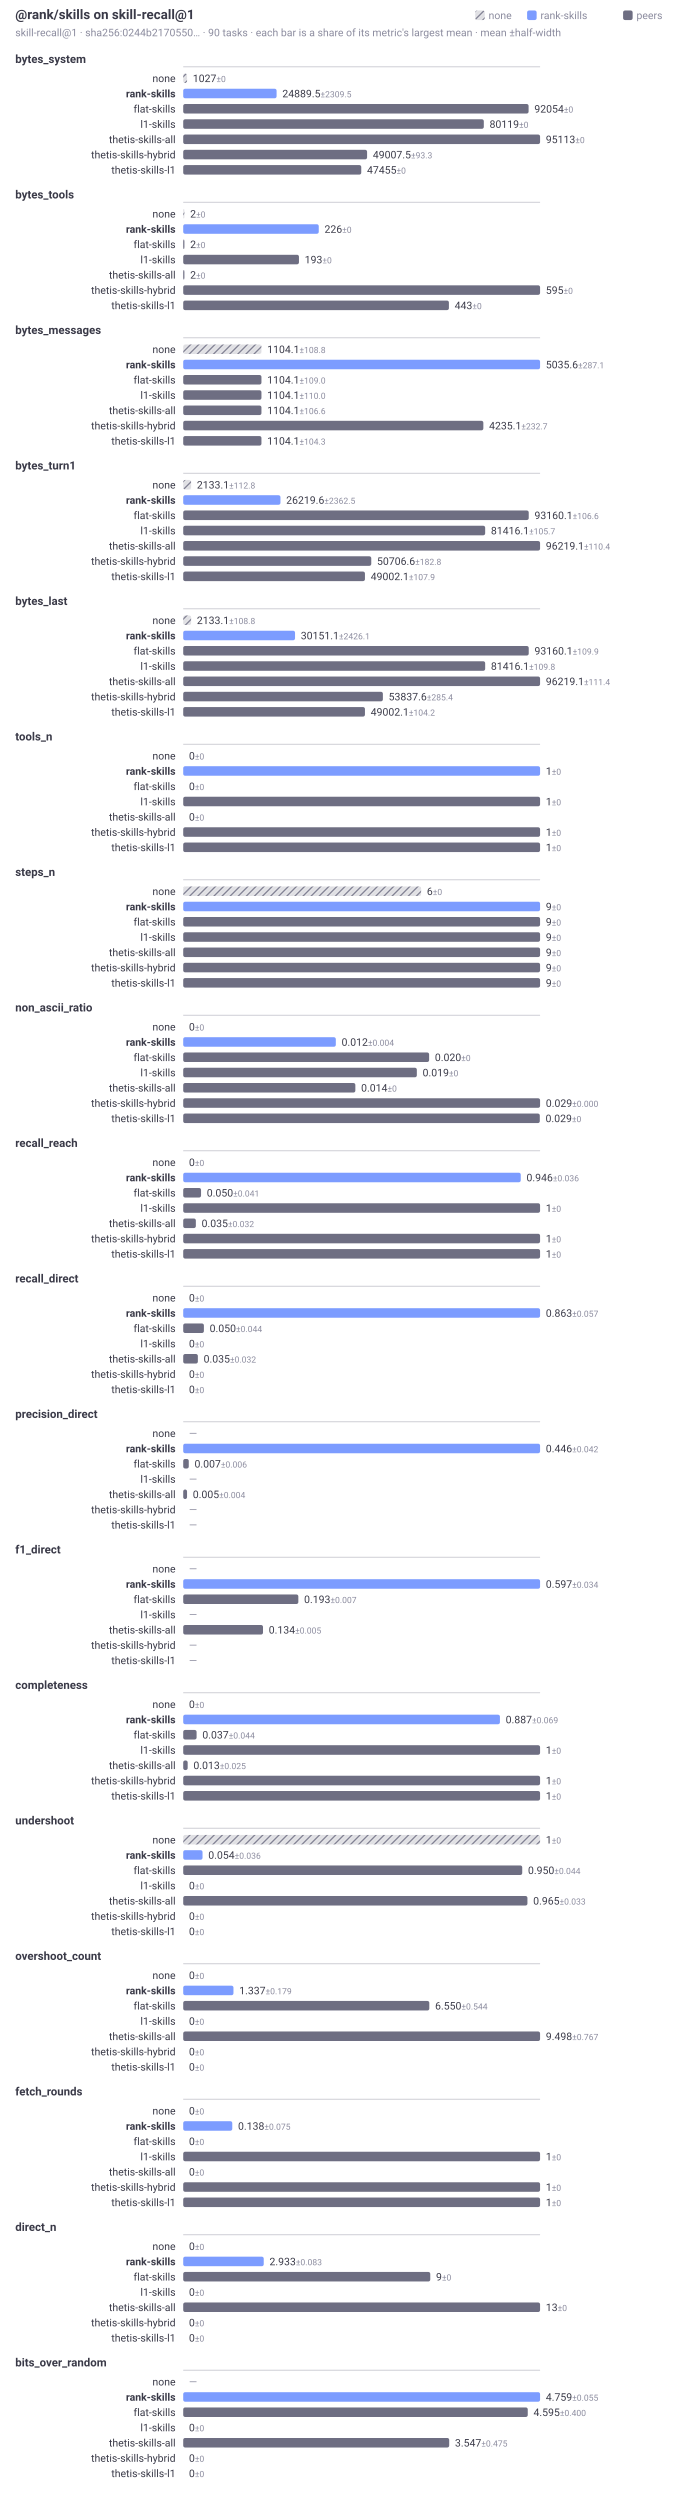
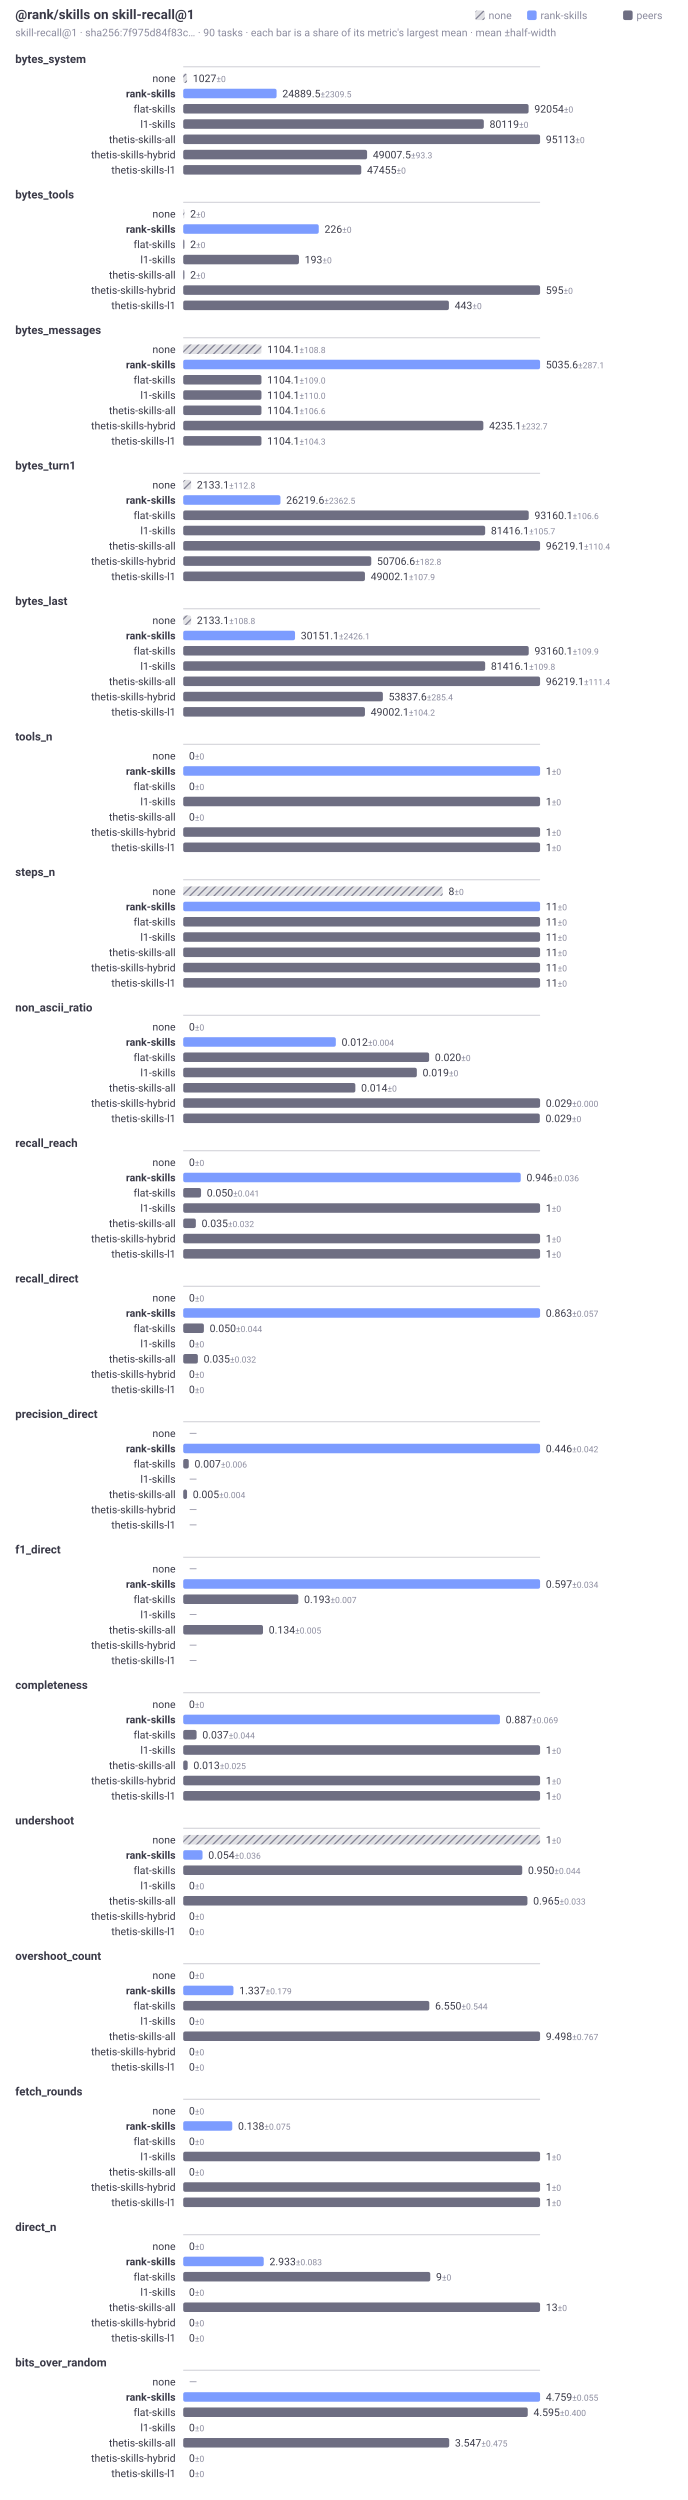
<svg xmlns="http://www.w3.org/2000/svg" width="720" height="2620" viewBox="0 0 720 2620" role="img" aria-labelledby="t d" font-family="system-ui, -apple-system, Segoe UI, Roboto, sans-serif">
  <style>.t{fill:#3a3a48}.f{fill:#8b8b9e}@media (prefers-color-scheme:dark){.t{fill:#d2d2dc}.f{fill:#9a9aae}}</style>
  <defs>
    <pattern id="hatch" width="6" height="6" patternUnits="userSpaceOnUse" patternTransform="rotate(45)">
      <rect width="6" height="6" fill="#6e6e82" fill-opacity="0.22" />
      <line x1="0" y1="0" x2="0" y2="6" stroke="#6e6e82" stroke-width="2" />
    </pattern>
  </defs>
  <text class="t" x="16" y="20" font-size="14" font-weight="600">@rank/skills on skill-recall@1</text>
-   <text class="f" x="16" y="38" font-size="11">skill-recall@1 · sha256:0244b2170550… · 90 tasks · each bar is a share of its metric's largest mean · mean ±half-width</text>
+   <text class="f" x="16" y="38" font-size="11">skill-recall@1 · sha256:7f975d84f83c… · 90 tasks · each bar is a share of its metric's largest mean · mean ±half-width</text>
  <rect x="653" y="11" width="10" height="10" rx="2" fill="#6e6e82" />
  <text class="f" x="667" y="20" font-size="11">peers</text>
  <rect x="552.4" y="11" width="10" height="10" rx="2" fill="#7c9cff" />
  <text class="f" x="566.4" y="20" font-size="11">rank-skills</text>
  <rect x="498" y="11" width="10" height="10" rx="2" fill="url(#hatch)" />
  <text class="f" x="512" y="20" font-size="11">none</text>
  <text class="t" x="16" y="66" font-size="12" font-weight="600">bytes_system</text>
  <line x1="192" y1="70" x2="566" y2="70" stroke="#6e6e82" stroke-opacity="0.35" stroke-width="1" />
  <text class="t" x="184" y="86" font-size="11" text-anchor="end">none</text>
  <rect x="192" y="77" width="4.04" height="10" rx="2" fill="url(#hatch)" />
  <text class="t" x="202.04" y="86" font-size="11">1027<tspan class="f" font-size="9"> ±0</tspan>
  </text>
  <text class="t" x="184" y="102" font-size="11" text-anchor="end" font-weight="600">rank-skills</text>
  <rect x="192" y="93" width="97.87" height="10" rx="2" fill="#7c9cff" />
  <text class="t" x="295.87" y="102" font-size="11">24889.5<tspan class="f" font-size="9"> ±2309.5</tspan>
  </text>
  <text class="t" x="184" y="118" font-size="11" text-anchor="end">flat-skills</text>
  <rect x="192" y="109" width="361.97" height="10" rx="2" fill="#6e6e82" />
  <text class="t" x="559.97" y="118" font-size="11">92054<tspan class="f" font-size="9"> ±0</tspan>
  </text>
  <text class="t" x="184" y="134" font-size="11" text-anchor="end">l1-skills</text>
  <rect x="192" y="125" width="315.04" height="10" rx="2" fill="#6e6e82" />
  <text class="t" x="513.04" y="134" font-size="11">80119<tspan class="f" font-size="9"> ±0</tspan>
  </text>
  <text class="t" x="184" y="150" font-size="11" text-anchor="end">thetis-skills-all</text>
  <rect x="192" y="141" width="374" height="10" rx="2" fill="#6e6e82" />
  <text class="t" x="572" y="150" font-size="11">95113<tspan class="f" font-size="9"> ±0</tspan>
  </text>
  <text class="t" x="184" y="166" font-size="11" text-anchor="end">thetis-skills-hybrid</text>
  <rect x="192" y="157" width="192.71" height="10" rx="2" fill="#6e6e82" />
  <text class="t" x="390.71" y="166" font-size="11">49007.5<tspan class="f" font-size="9"> ±93.3</tspan>
  </text>
  <text class="t" x="184" y="182" font-size="11" text-anchor="end">thetis-skills-l1</text>
  <rect x="192" y="173" width="186.6" height="10" rx="2" fill="#6e6e82" />
  <text class="t" x="384.6" y="182" font-size="11">47455<tspan class="f" font-size="9"> ±0</tspan>
  </text>
  <text class="t" x="16" y="208" font-size="12" font-weight="600">bytes_tools</text>
  <line x1="192" y1="212" x2="566" y2="212" stroke="#6e6e82" stroke-opacity="0.35" stroke-width="1" />
  <text class="t" x="184" y="228" font-size="11" text-anchor="end">none</text>
  <rect x="192" y="219" width="1.26" height="10" rx="2" fill="url(#hatch)" />
  <text class="t" x="199.26" y="228" font-size="11">2<tspan class="f" font-size="9"> ±0</tspan>
  </text>
  <text class="t" x="184" y="244" font-size="11" text-anchor="end" font-weight="600">rank-skills</text>
  <rect x="192" y="235" width="142.06" height="10" rx="2" fill="#7c9cff" />
  <text class="t" x="340.06" y="244" font-size="11">226<tspan class="f" font-size="9"> ±0</tspan>
  </text>
  <text class="t" x="184" y="260" font-size="11" text-anchor="end">flat-skills</text>
  <rect x="192" y="251" width="1.26" height="10" rx="2" fill="#6e6e82" />
  <text class="t" x="199.26" y="260" font-size="11">2<tspan class="f" font-size="9"> ±0</tspan>
  </text>
  <text class="t" x="184" y="276" font-size="11" text-anchor="end">l1-skills</text>
  <rect x="192" y="267" width="121.31" height="10" rx="2" fill="#6e6e82" />
  <text class="t" x="319.31" y="276" font-size="11">193<tspan class="f" font-size="9"> ±0</tspan>
  </text>
  <text class="t" x="184" y="292" font-size="11" text-anchor="end">thetis-skills-all</text>
  <rect x="192" y="283" width="1.26" height="10" rx="2" fill="#6e6e82" />
  <text class="t" x="199.26" y="292" font-size="11">2<tspan class="f" font-size="9"> ±0</tspan>
  </text>
  <text class="t" x="184" y="308" font-size="11" text-anchor="end">thetis-skills-hybrid</text>
  <rect x="192" y="299" width="374" height="10" rx="2" fill="#6e6e82" />
  <text class="t" x="572" y="308" font-size="11">595<tspan class="f" font-size="9"> ±0</tspan>
  </text>
  <text class="t" x="184" y="324" font-size="11" text-anchor="end">thetis-skills-l1</text>
  <rect x="192" y="315" width="278.46" height="10" rx="2" fill="#6e6e82" />
  <text class="t" x="476.46" y="324" font-size="11">443<tspan class="f" font-size="9"> ±0</tspan>
  </text>
  <text class="t" x="16" y="350" font-size="12" font-weight="600">bytes_messages</text>
  <line x1="192" y1="354" x2="566" y2="354" stroke="#6e6e82" stroke-opacity="0.35" stroke-width="1" />
  <text class="t" x="184" y="370" font-size="11" text-anchor="end">none</text>
  <rect x="192" y="361" width="82" height="10" rx="2" fill="url(#hatch)" />
  <text class="t" x="280" y="370" font-size="11">1104.1<tspan class="f" font-size="9"> ±108.8</tspan>
  </text>
  <text class="t" x="184" y="386" font-size="11" text-anchor="end" font-weight="600">rank-skills</text>
  <rect x="192" y="377" width="374" height="10" rx="2" fill="#7c9cff" />
  <text class="t" x="572" y="386" font-size="11">5035.6<tspan class="f" font-size="9"> ±287.1</tspan>
  </text>
  <text class="t" x="184" y="402" font-size="11" text-anchor="end">flat-skills</text>
  <rect x="192" y="393" width="82" height="10" rx="2" fill="#6e6e82" />
  <text class="t" x="280" y="402" font-size="11">1104.1<tspan class="f" font-size="9"> ±109.0</tspan>
  </text>
  <text class="t" x="184" y="418" font-size="11" text-anchor="end">l1-skills</text>
  <rect x="192" y="409" width="82" height="10" rx="2" fill="#6e6e82" />
  <text class="t" x="280" y="418" font-size="11">1104.1<tspan class="f" font-size="9"> ±110.0</tspan>
  </text>
  <text class="t" x="184" y="434" font-size="11" text-anchor="end">thetis-skills-all</text>
  <rect x="192" y="425" width="82" height="10" rx="2" fill="#6e6e82" />
  <text class="t" x="280" y="434" font-size="11">1104.1<tspan class="f" font-size="9"> ±106.6</tspan>
  </text>
  <text class="t" x="184" y="450" font-size="11" text-anchor="end">thetis-skills-hybrid</text>
  <rect x="192" y="441" width="314.55" height="10" rx="2" fill="#6e6e82" />
  <text class="t" x="512.55" y="450" font-size="11">4235.1<tspan class="f" font-size="9"> ±232.7</tspan>
  </text>
  <text class="t" x="184" y="466" font-size="11" text-anchor="end">thetis-skills-l1</text>
  <rect x="192" y="457" width="82" height="10" rx="2" fill="#6e6e82" />
  <text class="t" x="280" y="466" font-size="11">1104.1<tspan class="f" font-size="9"> ±104.3</tspan>
  </text>
  <text class="t" x="16" y="492" font-size="12" font-weight="600">bytes_turn1</text>
  <line x1="192" y1="496" x2="566" y2="496" stroke="#6e6e82" stroke-opacity="0.35" stroke-width="1" />
  <text class="t" x="184" y="512" font-size="11" text-anchor="end">none</text>
  <rect x="192" y="503" width="8.29" height="10" rx="2" fill="url(#hatch)" />
  <text class="t" x="206.29" y="512" font-size="11">2133.1<tspan class="f" font-size="9"> ±112.8</tspan>
  </text>
  <text class="t" x="184" y="528" font-size="11" text-anchor="end" font-weight="600">rank-skills</text>
  <rect x="192" y="519" width="101.91" height="10" rx="2" fill="#7c9cff" />
  <text class="t" x="299.91" y="528" font-size="11">26219.6<tspan class="f" font-size="9"> ±2362.5</tspan>
  </text>
  <text class="t" x="184" y="544" font-size="11" text-anchor="end">flat-skills</text>
  <rect x="192" y="535" width="362.11" height="10" rx="2" fill="#6e6e82" />
  <text class="t" x="560.11" y="544" font-size="11">93160.1<tspan class="f" font-size="9"> ±106.6</tspan>
  </text>
  <text class="t" x="184" y="560" font-size="11" text-anchor="end">l1-skills</text>
  <rect x="192" y="551" width="316.46" height="10" rx="2" fill="#6e6e82" />
  <text class="t" x="514.46" y="560" font-size="11">81416.1<tspan class="f" font-size="9"> ±105.7</tspan>
  </text>
  <text class="t" x="184" y="576" font-size="11" text-anchor="end">thetis-skills-all</text>
  <rect x="192" y="567" width="374" height="10" rx="2" fill="#6e6e82" />
  <text class="t" x="572" y="576" font-size="11">96219.1<tspan class="f" font-size="9"> ±110.4</tspan>
  </text>
  <text class="t" x="184" y="592" font-size="11" text-anchor="end">thetis-skills-hybrid</text>
  <rect x="192" y="583" width="197.09" height="10" rx="2" fill="#6e6e82" />
  <text class="t" x="395.09" y="592" font-size="11">50706.6<tspan class="f" font-size="9"> ±182.8</tspan>
  </text>
  <text class="t" x="184" y="608" font-size="11" text-anchor="end">thetis-skills-l1</text>
  <rect x="192" y="599" width="190.47" height="10" rx="2" fill="#6e6e82" />
  <text class="t" x="388.47" y="608" font-size="11">49002.1<tspan class="f" font-size="9"> ±107.9</tspan>
  </text>
  <text class="t" x="16" y="634" font-size="12" font-weight="600">bytes_last</text>
  <line x1="192" y1="638" x2="566" y2="638" stroke="#6e6e82" stroke-opacity="0.35" stroke-width="1" />
  <text class="t" x="184" y="654" font-size="11" text-anchor="end">none</text>
  <rect x="192" y="645" width="8.29" height="10" rx="2" fill="url(#hatch)" />
  <text class="t" x="206.29" y="654" font-size="11">2133.1<tspan class="f" font-size="9"> ±108.8</tspan>
  </text>
  <text class="t" x="184" y="670" font-size="11" text-anchor="end" font-weight="600">rank-skills</text>
  <rect x="192" y="661" width="117.2" height="10" rx="2" fill="#7c9cff" />
  <text class="t" x="315.2" y="670" font-size="11">30151.1<tspan class="f" font-size="9"> ±2426.1</tspan>
  </text>
  <text class="t" x="184" y="686" font-size="11" text-anchor="end">flat-skills</text>
  <rect x="192" y="677" width="362.11" height="10" rx="2" fill="#6e6e82" />
  <text class="t" x="560.11" y="686" font-size="11">93160.1<tspan class="f" font-size="9"> ±109.9</tspan>
  </text>
  <text class="t" x="184" y="702" font-size="11" text-anchor="end">l1-skills</text>
  <rect x="192" y="693" width="316.46" height="10" rx="2" fill="#6e6e82" />
  <text class="t" x="514.46" y="702" font-size="11">81416.1<tspan class="f" font-size="9"> ±109.8</tspan>
  </text>
  <text class="t" x="184" y="718" font-size="11" text-anchor="end">thetis-skills-all</text>
  <rect x="192" y="709" width="374" height="10" rx="2" fill="#6e6e82" />
  <text class="t" x="572" y="718" font-size="11">96219.1<tspan class="f" font-size="9"> ±111.4</tspan>
  </text>
  <text class="t" x="184" y="734" font-size="11" text-anchor="end">thetis-skills-hybrid</text>
  <rect x="192" y="725" width="209.26" height="10" rx="2" fill="#6e6e82" />
  <text class="t" x="407.26" y="734" font-size="11">53837.6<tspan class="f" font-size="9"> ±285.4</tspan>
  </text>
  <text class="t" x="184" y="750" font-size="11" text-anchor="end">thetis-skills-l1</text>
  <rect x="192" y="741" width="190.47" height="10" rx="2" fill="#6e6e82" />
  <text class="t" x="388.47" y="750" font-size="11">49002.1<tspan class="f" font-size="9"> ±104.2</tspan>
  </text>
  <text class="t" x="16" y="776" font-size="12" font-weight="600">tools_n</text>
  <line x1="192" y1="780" x2="566" y2="780" stroke="#6e6e82" stroke-opacity="0.35" stroke-width="1" />
  <text class="t" x="184" y="796" font-size="11" text-anchor="end">none</text>
  <rect x="192" y="787" width="0" height="10" rx="2" fill="url(#hatch)" />
  <text class="t" x="198" y="796" font-size="11">0<tspan class="f" font-size="9"> ±0</tspan>
  </text>
  <text class="t" x="184" y="812" font-size="11" text-anchor="end" font-weight="600">rank-skills</text>
  <rect x="192" y="803" width="374" height="10" rx="2" fill="#7c9cff" />
  <text class="t" x="572" y="812" font-size="11">1<tspan class="f" font-size="9"> ±0</tspan>
  </text>
  <text class="t" x="184" y="828" font-size="11" text-anchor="end">flat-skills</text>
  <rect x="192" y="819" width="0" height="10" rx="2" fill="#6e6e82" />
  <text class="t" x="198" y="828" font-size="11">0<tspan class="f" font-size="9"> ±0</tspan>
  </text>
  <text class="t" x="184" y="844" font-size="11" text-anchor="end">l1-skills</text>
  <rect x="192" y="835" width="374" height="10" rx="2" fill="#6e6e82" />
  <text class="t" x="572" y="844" font-size="11">1<tspan class="f" font-size="9"> ±0</tspan>
  </text>
  <text class="t" x="184" y="860" font-size="11" text-anchor="end">thetis-skills-all</text>
  <rect x="192" y="851" width="0" height="10" rx="2" fill="#6e6e82" />
  <text class="t" x="198" y="860" font-size="11">0<tspan class="f" font-size="9"> ±0</tspan>
  </text>
  <text class="t" x="184" y="876" font-size="11" text-anchor="end">thetis-skills-hybrid</text>
  <rect x="192" y="867" width="374" height="10" rx="2" fill="#6e6e82" />
  <text class="t" x="572" y="876" font-size="11">1<tspan class="f" font-size="9"> ±0</tspan>
  </text>
  <text class="t" x="184" y="892" font-size="11" text-anchor="end">thetis-skills-l1</text>
  <rect x="192" y="883" width="374" height="10" rx="2" fill="#6e6e82" />
  <text class="t" x="572" y="892" font-size="11">1<tspan class="f" font-size="9"> ±0</tspan>
  </text>
  <text class="t" x="16" y="918" font-size="12" font-weight="600">steps_n</text>
  <line x1="192" y1="922" x2="566" y2="922" stroke="#6e6e82" stroke-opacity="0.35" stroke-width="1" />
  <text class="t" x="184" y="938" font-size="11" text-anchor="end">none</text>
-   <rect x="192" y="929" width="249.33" height="10" rx="2" fill="url(#hatch)" />
-   <text class="t" x="447.33" y="938" font-size="11">6<tspan class="f" font-size="9"> ±0</tspan>
+   <rect x="192" y="929" width="272" height="10" rx="2" fill="url(#hatch)" />
+   <text class="t" x="470" y="938" font-size="11">8<tspan class="f" font-size="9"> ±0</tspan>
  </text>
  <text class="t" x="184" y="954" font-size="11" text-anchor="end" font-weight="600">rank-skills</text>
  <rect x="192" y="945" width="374" height="10" rx="2" fill="#7c9cff" />
-   <text class="t" x="572" y="954" font-size="11">9<tspan class="f" font-size="9"> ±0</tspan>
+   <text class="t" x="572" y="954" font-size="11">11<tspan class="f" font-size="9"> ±0</tspan>
  </text>
  <text class="t" x="184" y="970" font-size="11" text-anchor="end">flat-skills</text>
  <rect x="192" y="961" width="374" height="10" rx="2" fill="#6e6e82" />
-   <text class="t" x="572" y="970" font-size="11">9<tspan class="f" font-size="9"> ±0</tspan>
+   <text class="t" x="572" y="970" font-size="11">11<tspan class="f" font-size="9"> ±0</tspan>
  </text>
  <text class="t" x="184" y="986" font-size="11" text-anchor="end">l1-skills</text>
  <rect x="192" y="977" width="374" height="10" rx="2" fill="#6e6e82" />
-   <text class="t" x="572" y="986" font-size="11">9<tspan class="f" font-size="9"> ±0</tspan>
+   <text class="t" x="572" y="986" font-size="11">11<tspan class="f" font-size="9"> ±0</tspan>
  </text>
  <text class="t" x="184" y="1002" font-size="11" text-anchor="end">thetis-skills-all</text>
  <rect x="192" y="993" width="374" height="10" rx="2" fill="#6e6e82" />
-   <text class="t" x="572" y="1002" font-size="11">9<tspan class="f" font-size="9"> ±0</tspan>
+   <text class="t" x="572" y="1002" font-size="11">11<tspan class="f" font-size="9"> ±0</tspan>
  </text>
  <text class="t" x="184" y="1018" font-size="11" text-anchor="end">thetis-skills-hybrid</text>
  <rect x="192" y="1009" width="374" height="10" rx="2" fill="#6e6e82" />
-   <text class="t" x="572" y="1018" font-size="11">9<tspan class="f" font-size="9"> ±0</tspan>
+   <text class="t" x="572" y="1018" font-size="11">11<tspan class="f" font-size="9"> ±0</tspan>
  </text>
  <text class="t" x="184" y="1034" font-size="11" text-anchor="end">thetis-skills-l1</text>
  <rect x="192" y="1025" width="374" height="10" rx="2" fill="#6e6e82" />
-   <text class="t" x="572" y="1034" font-size="11">9<tspan class="f" font-size="9"> ±0</tspan>
+   <text class="t" x="572" y="1034" font-size="11">11<tspan class="f" font-size="9"> ±0</tspan>
  </text>
  <text class="t" x="16" y="1060" font-size="12" font-weight="600">non_ascii_ratio</text>
  <line x1="192" y1="1064" x2="566" y2="1064" stroke="#6e6e82" stroke-opacity="0.35" stroke-width="1" />
  <text class="t" x="184" y="1080" font-size="11" text-anchor="end">none</text>
  <rect x="192" y="1071" width="0" height="10" rx="2" fill="url(#hatch)" />
  <text class="t" x="198" y="1080" font-size="11">0<tspan class="f" font-size="9"> ±0</tspan>
  </text>
  <text class="t" x="184" y="1096" font-size="11" text-anchor="end" font-weight="600">rank-skills</text>
  <rect x="192" y="1087" width="159.94" height="10" rx="2" fill="#7c9cff" />
  <text class="t" x="357.94" y="1096" font-size="11">0.012<tspan class="f" font-size="9"> ±0.004</tspan>
  </text>
  <text class="t" x="184" y="1112" font-size="11" text-anchor="end">flat-skills</text>
  <rect x="192" y="1103" width="257.73" height="10" rx="2" fill="#6e6e82" />
  <text class="t" x="455.73" y="1112" font-size="11">0.020<tspan class="f" font-size="9"> ±0</tspan>
  </text>
  <text class="t" x="184" y="1128" font-size="11" text-anchor="end">l1-skills</text>
  <rect x="192" y="1119" width="244.85" height="10" rx="2" fill="#6e6e82" />
  <text class="t" x="442.85" y="1128" font-size="11">0.019<tspan class="f" font-size="9"> ±0</tspan>
  </text>
  <text class="t" x="184" y="1144" font-size="11" text-anchor="end">thetis-skills-all</text>
  <rect x="192" y="1135" width="180.41" height="10" rx="2" fill="#6e6e82" />
  <text class="t" x="378.41" y="1144" font-size="11">0.014<tspan class="f" font-size="9"> ±0</tspan>
  </text>
  <text class="t" x="184" y="1160" font-size="11" text-anchor="end">thetis-skills-hybrid</text>
  <rect x="192" y="1151" width="374" height="10" rx="2" fill="#6e6e82" />
  <text class="t" x="572" y="1160" font-size="11">0.029<tspan class="f" font-size="9"> ±0.000</tspan>
  </text>
  <text class="t" x="184" y="1176" font-size="11" text-anchor="end">thetis-skills-l1</text>
  <rect x="192" y="1167" width="373.71" height="10" rx="2" fill="#6e6e82" />
  <text class="t" x="571.71" y="1176" font-size="11">0.029<tspan class="f" font-size="9"> ±0</tspan>
  </text>
  <text class="t" x="16" y="1202" font-size="12" font-weight="600">recall_reach</text>
  <line x1="192" y1="1206" x2="566" y2="1206" stroke="#6e6e82" stroke-opacity="0.35" stroke-width="1" />
  <text class="t" x="184" y="1222" font-size="11" text-anchor="end">none</text>
  <rect x="192" y="1213" width="0" height="10" rx="2" fill="url(#hatch)" />
  <text class="t" x="198" y="1222" font-size="11">0<tspan class="f" font-size="9"> ±0</tspan>
  </text>
  <text class="t" x="184" y="1238" font-size="11" text-anchor="end" font-weight="600">rank-skills</text>
  <rect x="192" y="1229" width="353.74" height="10" rx="2" fill="#7c9cff" />
  <text class="t" x="551.74" y="1238" font-size="11">0.946<tspan class="f" font-size="9"> ±0.036</tspan>
  </text>
  <text class="t" x="184" y="1254" font-size="11" text-anchor="end">flat-skills</text>
  <rect x="192" y="1245" width="18.7" height="10" rx="2" fill="#6e6e82" />
  <text class="t" x="216.7" y="1254" font-size="11">0.050<tspan class="f" font-size="9"> ±0.041</tspan>
  </text>
  <text class="t" x="184" y="1270" font-size="11" text-anchor="end">l1-skills</text>
  <rect x="192" y="1261" width="374" height="10" rx="2" fill="#6e6e82" />
  <text class="t" x="572" y="1270" font-size="11">1<tspan class="f" font-size="9"> ±0</tspan>
  </text>
  <text class="t" x="184" y="1286" font-size="11" text-anchor="end">thetis-skills-all</text>
  <rect x="192" y="1277" width="13.25" height="10" rx="2" fill="#6e6e82" />
  <text class="t" x="211.25" y="1286" font-size="11">0.035<tspan class="f" font-size="9"> ±0.032</tspan>
  </text>
  <text class="t" x="184" y="1302" font-size="11" text-anchor="end">thetis-skills-hybrid</text>
  <rect x="192" y="1293" width="374" height="10" rx="2" fill="#6e6e82" />
  <text class="t" x="572" y="1302" font-size="11">1<tspan class="f" font-size="9"> ±0</tspan>
  </text>
  <text class="t" x="184" y="1318" font-size="11" text-anchor="end">thetis-skills-l1</text>
  <rect x="192" y="1309" width="374" height="10" rx="2" fill="#6e6e82" />
  <text class="t" x="572" y="1318" font-size="11">1<tspan class="f" font-size="9"> ±0</tspan>
  </text>
  <text class="t" x="16" y="1344" font-size="12" font-weight="600">recall_direct</text>
  <line x1="192" y1="1348" x2="566" y2="1348" stroke="#6e6e82" stroke-opacity="0.35" stroke-width="1" />
  <text class="t" x="184" y="1364" font-size="11" text-anchor="end">none</text>
  <rect x="192" y="1355" width="0" height="10" rx="2" fill="url(#hatch)" />
  <text class="t" x="198" y="1364" font-size="11">0<tspan class="f" font-size="9"> ±0</tspan>
  </text>
  <text class="t" x="184" y="1380" font-size="11" text-anchor="end" font-weight="600">rank-skills</text>
  <rect x="192" y="1371" width="374" height="10" rx="2" fill="#7c9cff" />
  <text class="t" x="572" y="1380" font-size="11">0.863<tspan class="f" font-size="9"> ±0.057</tspan>
  </text>
  <text class="t" x="184" y="1396" font-size="11" text-anchor="end">flat-skills</text>
  <rect x="192" y="1387" width="21.68" height="10" rx="2" fill="#6e6e82" />
  <text class="t" x="219.68" y="1396" font-size="11">0.050<tspan class="f" font-size="9"> ±0.044</tspan>
  </text>
  <text class="t" x="184" y="1412" font-size="11" text-anchor="end">l1-skills</text>
  <rect x="192" y="1403" width="0" height="10" rx="2" fill="#6e6e82" />
  <text class="t" x="198" y="1412" font-size="11">0<tspan class="f" font-size="9"> ±0</tspan>
  </text>
  <text class="t" x="184" y="1428" font-size="11" text-anchor="end">thetis-skills-all</text>
  <rect x="192" y="1419" width="15.36" height="10" rx="2" fill="#6e6e82" />
  <text class="t" x="213.36" y="1428" font-size="11">0.035<tspan class="f" font-size="9"> ±0.032</tspan>
  </text>
  <text class="t" x="184" y="1444" font-size="11" text-anchor="end">thetis-skills-hybrid</text>
  <rect x="192" y="1435" width="0" height="10" rx="2" fill="#6e6e82" />
  <text class="t" x="198" y="1444" font-size="11">0<tspan class="f" font-size="9"> ±0</tspan>
  </text>
  <text class="t" x="184" y="1460" font-size="11" text-anchor="end">thetis-skills-l1</text>
  <rect x="192" y="1451" width="0" height="10" rx="2" fill="#6e6e82" />
  <text class="t" x="198" y="1460" font-size="11">0<tspan class="f" font-size="9"> ±0</tspan>
  </text>
  <text class="t" x="16" y="1486" font-size="12" font-weight="600">precision_direct</text>
  <line x1="192" y1="1490" x2="566" y2="1490" stroke="#6e6e82" stroke-opacity="0.35" stroke-width="1" />
  <text class="t" x="184" y="1506" font-size="11" text-anchor="end">none</text>
  <rect x="192" y="1497" width="0" height="10" rx="2" fill="url(#hatch)" />
  <text class="f" x="198" y="1506" font-size="11">—</text>
  <text class="t" x="184" y="1522" font-size="11" text-anchor="end" font-weight="600">rank-skills</text>
  <rect x="192" y="1513" width="374" height="10" rx="2" fill="#7c9cff" />
  <text class="t" x="572" y="1522" font-size="11">0.446<tspan class="f" font-size="9"> ±0.042</tspan>
  </text>
  <text class="t" x="184" y="1538" font-size="11" text-anchor="end">flat-skills</text>
  <rect x="192" y="1529" width="5.83" height="10" rx="2" fill="#6e6e82" />
  <text class="t" x="203.83" y="1538" font-size="11">0.007<tspan class="f" font-size="9"> ±0.006</tspan>
  </text>
  <text class="t" x="184" y="1554" font-size="11" text-anchor="end">l1-skills</text>
  <rect x="192" y="1545" width="0" height="10" rx="2" fill="#6e6e82" />
  <text class="f" x="198" y="1554" font-size="11">—</text>
  <text class="t" x="184" y="1570" font-size="11" text-anchor="end">thetis-skills-all</text>
  <rect x="192" y="1561" width="4.03" height="10" rx="2" fill="#6e6e82" />
  <text class="t" x="202.03" y="1570" font-size="11">0.005<tspan class="f" font-size="9"> ±0.004</tspan>
  </text>
  <text class="t" x="184" y="1586" font-size="11" text-anchor="end">thetis-skills-hybrid</text>
  <rect x="192" y="1577" width="0" height="10" rx="2" fill="#6e6e82" />
  <text class="f" x="198" y="1586" font-size="11">—</text>
  <text class="t" x="184" y="1602" font-size="11" text-anchor="end">thetis-skills-l1</text>
  <rect x="192" y="1593" width="0" height="10" rx="2" fill="#6e6e82" />
  <text class="f" x="198" y="1602" font-size="11">—</text>
  <text class="t" x="16" y="1628" font-size="12" font-weight="600">f1_direct</text>
  <line x1="192" y1="1632" x2="566" y2="1632" stroke="#6e6e82" stroke-opacity="0.35" stroke-width="1" />
  <text class="t" x="184" y="1648" font-size="11" text-anchor="end">none</text>
  <rect x="192" y="1639" width="0" height="10" rx="2" fill="url(#hatch)" />
  <text class="f" x="198" y="1648" font-size="11">—</text>
  <text class="t" x="184" y="1664" font-size="11" text-anchor="end" font-weight="600">rank-skills</text>
  <rect x="192" y="1655" width="374" height="10" rx="2" fill="#7c9cff" />
  <text class="t" x="572" y="1664" font-size="11">0.597<tspan class="f" font-size="9"> ±0.034</tspan>
  </text>
  <text class="t" x="184" y="1680" font-size="11" text-anchor="end">flat-skills</text>
  <rect x="192" y="1671" width="120.66" height="10" rx="2" fill="#6e6e82" />
  <text class="t" x="318.66" y="1680" font-size="11">0.193<tspan class="f" font-size="9"> ±0.007</tspan>
  </text>
  <text class="t" x="184" y="1696" font-size="11" text-anchor="end">l1-skills</text>
  <rect x="192" y="1687" width="0" height="10" rx="2" fill="#6e6e82" />
  <text class="f" x="198" y="1696" font-size="11">—</text>
  <text class="t" x="184" y="1712" font-size="11" text-anchor="end">thetis-skills-all</text>
  <rect x="192" y="1703" width="83.63" height="10" rx="2" fill="#6e6e82" />
  <text class="t" x="281.63" y="1712" font-size="11">0.134<tspan class="f" font-size="9"> ±0.005</tspan>
  </text>
  <text class="t" x="184" y="1728" font-size="11" text-anchor="end">thetis-skills-hybrid</text>
  <rect x="192" y="1719" width="0" height="10" rx="2" fill="#6e6e82" />
  <text class="f" x="198" y="1728" font-size="11">—</text>
  <text class="t" x="184" y="1744" font-size="11" text-anchor="end">thetis-skills-l1</text>
  <rect x="192" y="1735" width="0" height="10" rx="2" fill="#6e6e82" />
  <text class="f" x="198" y="1744" font-size="11">—</text>
  <text class="t" x="16" y="1770" font-size="12" font-weight="600">completeness</text>
  <line x1="192" y1="1774" x2="566" y2="1774" stroke="#6e6e82" stroke-opacity="0.35" stroke-width="1" />
  <text class="t" x="184" y="1790" font-size="11" text-anchor="end">none</text>
  <rect x="192" y="1781" width="0" height="10" rx="2" fill="url(#hatch)" />
  <text class="t" x="198" y="1790" font-size="11">0<tspan class="f" font-size="9"> ±0</tspan>
  </text>
  <text class="t" x="184" y="1806" font-size="11" text-anchor="end" font-weight="600">rank-skills</text>
  <rect x="192" y="1797" width="331.93" height="10" rx="2" fill="#7c9cff" />
  <text class="t" x="529.92" y="1806" font-size="11">0.887<tspan class="f" font-size="9"> ±0.069</tspan>
  </text>
  <text class="t" x="184" y="1822" font-size="11" text-anchor="end">flat-skills</text>
  <rect x="192" y="1813" width="14.03" height="10" rx="2" fill="#6e6e82" />
  <text class="t" x="212.03" y="1822" font-size="11">0.037<tspan class="f" font-size="9"> ±0.044</tspan>
  </text>
  <text class="t" x="184" y="1838" font-size="11" text-anchor="end">l1-skills</text>
  <rect x="192" y="1829" width="374" height="10" rx="2" fill="#6e6e82" />
  <text class="t" x="572" y="1838" font-size="11">1<tspan class="f" font-size="9"> ±0</tspan>
  </text>
  <text class="t" x="184" y="1854" font-size="11" text-anchor="end">thetis-skills-all</text>
  <rect x="192" y="1845" width="4.68" height="10" rx="2" fill="#6e6e82" />
  <text class="t" x="202.68" y="1854" font-size="11">0.013<tspan class="f" font-size="9"> ±0.025</tspan>
  </text>
  <text class="t" x="184" y="1870" font-size="11" text-anchor="end">thetis-skills-hybrid</text>
  <rect x="192" y="1861" width="374" height="10" rx="2" fill="#6e6e82" />
  <text class="t" x="572" y="1870" font-size="11">1<tspan class="f" font-size="9"> ±0</tspan>
  </text>
  <text class="t" x="184" y="1886" font-size="11" text-anchor="end">thetis-skills-l1</text>
  <rect x="192" y="1877" width="374" height="10" rx="2" fill="#6e6e82" />
  <text class="t" x="572" y="1886" font-size="11">1<tspan class="f" font-size="9"> ±0</tspan>
  </text>
  <text class="t" x="16" y="1912" font-size="12" font-weight="600">undershoot</text>
  <line x1="192" y1="1916" x2="566" y2="1916" stroke="#6e6e82" stroke-opacity="0.35" stroke-width="1" />
  <text class="t" x="184" y="1932" font-size="11" text-anchor="end">none</text>
  <rect x="192" y="1923" width="374" height="10" rx="2" fill="url(#hatch)" />
  <text class="t" x="572" y="1932" font-size="11">1<tspan class="f" font-size="9"> ±0</tspan>
  </text>
  <text class="t" x="184" y="1948" font-size="11" text-anchor="end" font-weight="600">rank-skills</text>
  <rect x="192" y="1939" width="20.26" height="10" rx="2" fill="#7c9cff" />
  <text class="t" x="218.26" y="1948" font-size="11">0.054<tspan class="f" font-size="9"> ±0.036</tspan>
  </text>
  <text class="t" x="184" y="1964" font-size="11" text-anchor="end">flat-skills</text>
  <rect x="192" y="1955" width="355.3" height="10" rx="2" fill="#6e6e82" />
  <text class="t" x="553.3" y="1964" font-size="11">0.950<tspan class="f" font-size="9"> ±0.044</tspan>
  </text>
  <text class="t" x="184" y="1980" font-size="11" text-anchor="end">l1-skills</text>
  <rect x="192" y="1971" width="0" height="10" rx="2" fill="#6e6e82" />
  <text class="t" x="198" y="1980" font-size="11">0<tspan class="f" font-size="9"> ±0</tspan>
  </text>
  <text class="t" x="184" y="1996" font-size="11" text-anchor="end">thetis-skills-all</text>
  <rect x="192" y="1987" width="360.75" height="10" rx="2" fill="#6e6e82" />
  <text class="t" x="558.75" y="1996" font-size="11">0.965<tspan class="f" font-size="9"> ±0.033</tspan>
  </text>
  <text class="t" x="184" y="2012" font-size="11" text-anchor="end">thetis-skills-hybrid</text>
  <rect x="192" y="2003" width="0" height="10" rx="2" fill="#6e6e82" />
  <text class="t" x="198" y="2012" font-size="11">0<tspan class="f" font-size="9"> ±0</tspan>
  </text>
  <text class="t" x="184" y="2028" font-size="11" text-anchor="end">thetis-skills-l1</text>
  <rect x="192" y="2019" width="0" height="10" rx="2" fill="#6e6e82" />
  <text class="t" x="198" y="2028" font-size="11">0<tspan class="f" font-size="9"> ±0</tspan>
  </text>
  <text class="t" x="16" y="2054" font-size="12" font-weight="600">overshoot_count</text>
  <line x1="192" y1="2058" x2="566" y2="2058" stroke="#6e6e82" stroke-opacity="0.35" stroke-width="1" />
  <text class="t" x="184" y="2074" font-size="11" text-anchor="end">none</text>
  <rect x="192" y="2065" width="0" height="10" rx="2" fill="url(#hatch)" />
  <text class="t" x="198" y="2074" font-size="11">0<tspan class="f" font-size="9"> ±0</tspan>
  </text>
  <text class="t" x="184" y="2090" font-size="11" text-anchor="end" font-weight="600">rank-skills</text>
  <rect x="192" y="2081" width="52.67" height="10" rx="2" fill="#7c9cff" />
  <text class="t" x="250.67" y="2090" font-size="11">1.337<tspan class="f" font-size="9"> ±0.179</tspan>
  </text>
  <text class="t" x="184" y="2106" font-size="11" text-anchor="end">flat-skills</text>
  <rect x="192" y="2097" width="257.92" height="10" rx="2" fill="#6e6e82" />
  <text class="t" x="455.92" y="2106" font-size="11">6.550<tspan class="f" font-size="9"> ±0.544</tspan>
  </text>
  <text class="t" x="184" y="2122" font-size="11" text-anchor="end">l1-skills</text>
  <rect x="192" y="2113" width="0" height="10" rx="2" fill="#6e6e82" />
  <text class="t" x="198" y="2122" font-size="11">0<tspan class="f" font-size="9"> ±0</tspan>
  </text>
  <text class="t" x="184" y="2138" font-size="11" text-anchor="end">thetis-skills-all</text>
  <rect x="192" y="2129" width="374" height="10" rx="2" fill="#6e6e82" />
  <text class="t" x="572" y="2138" font-size="11">9.498<tspan class="f" font-size="9"> ±0.767</tspan>
  </text>
  <text class="t" x="184" y="2154" font-size="11" text-anchor="end">thetis-skills-hybrid</text>
  <rect x="192" y="2145" width="0" height="10" rx="2" fill="#6e6e82" />
  <text class="t" x="198" y="2154" font-size="11">0<tspan class="f" font-size="9"> ±0</tspan>
  </text>
  <text class="t" x="184" y="2170" font-size="11" text-anchor="end">thetis-skills-l1</text>
  <rect x="192" y="2161" width="0" height="10" rx="2" fill="#6e6e82" />
  <text class="t" x="198" y="2170" font-size="11">0<tspan class="f" font-size="9"> ±0</tspan>
  </text>
  <text class="t" x="16" y="2196" font-size="12" font-weight="600">fetch_rounds</text>
  <line x1="192" y1="2200" x2="566" y2="2200" stroke="#6e6e82" stroke-opacity="0.35" stroke-width="1" />
  <text class="t" x="184" y="2216" font-size="11" text-anchor="end">none</text>
  <rect x="192" y="2207" width="0" height="10" rx="2" fill="url(#hatch)" />
  <text class="t" x="198" y="2216" font-size="11">0<tspan class="f" font-size="9"> ±0</tspan>
  </text>
  <text class="t" x="184" y="2232" font-size="11" text-anchor="end" font-weight="600">rank-skills</text>
  <rect x="192" y="2223" width="51.43" height="10" rx="2" fill="#7c9cff" />
  <text class="t" x="249.43" y="2232" font-size="11">0.138<tspan class="f" font-size="9"> ±0.075</tspan>
  </text>
  <text class="t" x="184" y="2248" font-size="11" text-anchor="end">flat-skills</text>
  <rect x="192" y="2239" width="0" height="10" rx="2" fill="#6e6e82" />
  <text class="t" x="198" y="2248" font-size="11">0<tspan class="f" font-size="9"> ±0</tspan>
  </text>
  <text class="t" x="184" y="2264" font-size="11" text-anchor="end">l1-skills</text>
  <rect x="192" y="2255" width="374" height="10" rx="2" fill="#6e6e82" />
  <text class="t" x="572" y="2264" font-size="11">1<tspan class="f" font-size="9"> ±0</tspan>
  </text>
  <text class="t" x="184" y="2280" font-size="11" text-anchor="end">thetis-skills-all</text>
  <rect x="192" y="2271" width="0" height="10" rx="2" fill="#6e6e82" />
  <text class="t" x="198" y="2280" font-size="11">0<tspan class="f" font-size="9"> ±0</tspan>
  </text>
  <text class="t" x="184" y="2296" font-size="11" text-anchor="end">thetis-skills-hybrid</text>
  <rect x="192" y="2287" width="374" height="10" rx="2" fill="#6e6e82" />
  <text class="t" x="572" y="2296" font-size="11">1<tspan class="f" font-size="9"> ±0</tspan>
  </text>
  <text class="t" x="184" y="2312" font-size="11" text-anchor="end">thetis-skills-l1</text>
  <rect x="192" y="2303" width="374" height="10" rx="2" fill="#6e6e82" />
  <text class="t" x="572" y="2312" font-size="11">1<tspan class="f" font-size="9"> ±0</tspan>
  </text>
  <text class="t" x="16" y="2338" font-size="12" font-weight="600">direct_n</text>
  <line x1="192" y1="2342" x2="566" y2="2342" stroke="#6e6e82" stroke-opacity="0.35" stroke-width="1" />
  <text class="t" x="184" y="2358" font-size="11" text-anchor="end">none</text>
  <rect x="192" y="2349" width="0" height="10" rx="2" fill="url(#hatch)" />
  <text class="t" x="198" y="2358" font-size="11">0<tspan class="f" font-size="9"> ±0</tspan>
  </text>
  <text class="t" x="184" y="2374" font-size="11" text-anchor="end" font-weight="600">rank-skills</text>
  <rect x="192" y="2365" width="84.39" height="10" rx="2" fill="#7c9cff" />
  <text class="t" x="282.39" y="2374" font-size="11">2.933<tspan class="f" font-size="9"> ±0.083</tspan>
  </text>
  <text class="t" x="184" y="2390" font-size="11" text-anchor="end">flat-skills</text>
  <rect x="192" y="2381" width="258.92" height="10" rx="2" fill="#6e6e82" />
  <text class="t" x="456.92" y="2390" font-size="11">9<tspan class="f" font-size="9"> ±0</tspan>
  </text>
  <text class="t" x="184" y="2406" font-size="11" text-anchor="end">l1-skills</text>
  <rect x="192" y="2397" width="0" height="10" rx="2" fill="#6e6e82" />
  <text class="t" x="198" y="2406" font-size="11">0<tspan class="f" font-size="9"> ±0</tspan>
  </text>
  <text class="t" x="184" y="2422" font-size="11" text-anchor="end">thetis-skills-all</text>
  <rect x="192" y="2413" width="374" height="10" rx="2" fill="#6e6e82" />
  <text class="t" x="572" y="2422" font-size="11">13<tspan class="f" font-size="9"> ±0</tspan>
  </text>
  <text class="t" x="184" y="2438" font-size="11" text-anchor="end">thetis-skills-hybrid</text>
  <rect x="192" y="2429" width="0" height="10" rx="2" fill="#6e6e82" />
  <text class="t" x="198" y="2438" font-size="11">0<tspan class="f" font-size="9"> ±0</tspan>
  </text>
  <text class="t" x="184" y="2454" font-size="11" text-anchor="end">thetis-skills-l1</text>
  <rect x="192" y="2445" width="0" height="10" rx="2" fill="#6e6e82" />
  <text class="t" x="198" y="2454" font-size="11">0<tspan class="f" font-size="9"> ±0</tspan>
  </text>
  <text class="t" x="16" y="2480" font-size="12" font-weight="600">bits_over_random</text>
  <line x1="192" y1="2484" x2="566" y2="2484" stroke="#6e6e82" stroke-opacity="0.35" stroke-width="1" />
  <text class="t" x="184" y="2500" font-size="11" text-anchor="end">none</text>
  <rect x="192" y="2491" width="0" height="10" rx="2" fill="url(#hatch)" />
  <text class="f" x="198" y="2500" font-size="11">—</text>
  <text class="t" x="184" y="2516" font-size="11" text-anchor="end" font-weight="600">rank-skills</text>
  <rect x="192" y="2507" width="374" height="10" rx="2" fill="#7c9cff" />
  <text class="t" x="572" y="2516" font-size="11">4.759<tspan class="f" font-size="9"> ±0.055</tspan>
  </text>
  <text class="t" x="184" y="2532" font-size="11" text-anchor="end">flat-skills</text>
  <rect x="192" y="2523" width="361.09" height="10" rx="2" fill="#6e6e82" />
  <text class="t" x="559.09" y="2532" font-size="11">4.595<tspan class="f" font-size="9"> ±0.400</tspan>
  </text>
  <text class="t" x="184" y="2548" font-size="11" text-anchor="end">l1-skills</text>
  <rect x="192" y="2539" width="0" height="10" rx="2" fill="#6e6e82" />
  <text class="t" x="198" y="2548" font-size="11">0<tspan class="f" font-size="9"> ±0</tspan>
  </text>
  <text class="t" x="184" y="2564" font-size="11" text-anchor="end">thetis-skills-all</text>
  <rect x="192" y="2555" width="278.77" height="10" rx="2" fill="#6e6e82" />
  <text class="t" x="476.77" y="2564" font-size="11">3.547<tspan class="f" font-size="9"> ±0.475</tspan>
  </text>
  <text class="t" x="184" y="2580" font-size="11" text-anchor="end">thetis-skills-hybrid</text>
  <rect x="192" y="2571" width="0" height="10" rx="2" fill="#6e6e82" />
  <text class="t" x="198" y="2580" font-size="11">0<tspan class="f" font-size="9"> ±0</tspan>
  </text>
  <text class="t" x="184" y="2596" font-size="11" text-anchor="end">thetis-skills-l1</text>
  <rect x="192" y="2587" width="0" height="10" rx="2" fill="#6e6e82" />
  <text class="t" x="198" y="2596" font-size="11">0<tspan class="f" font-size="9"> ±0</tspan>
  </text>
</svg>
